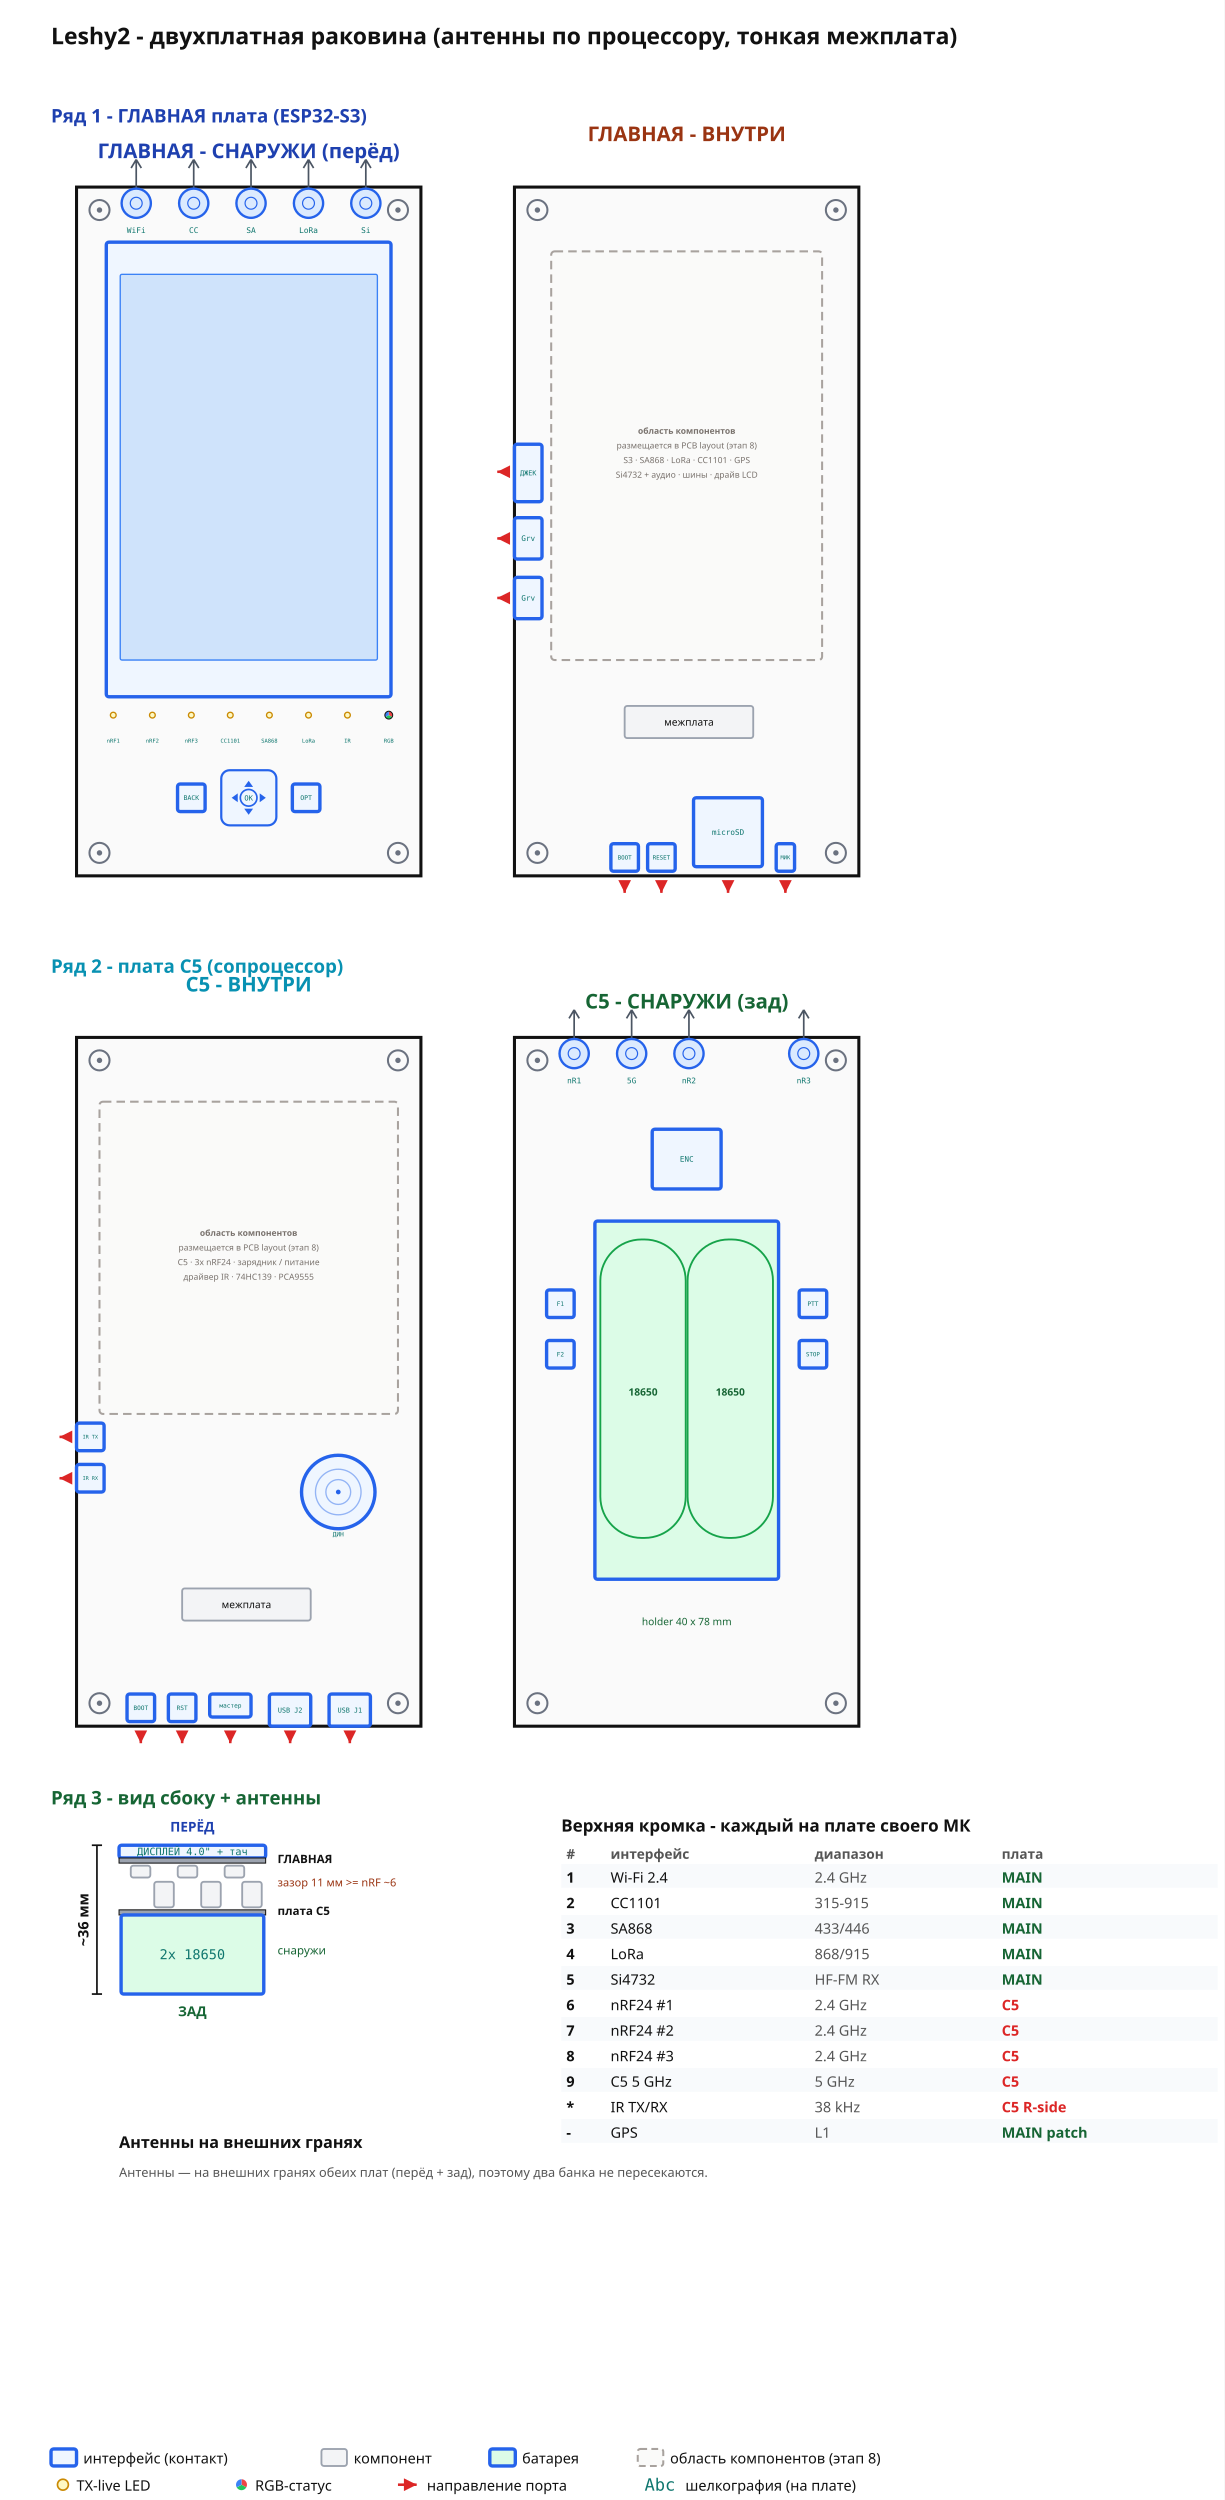
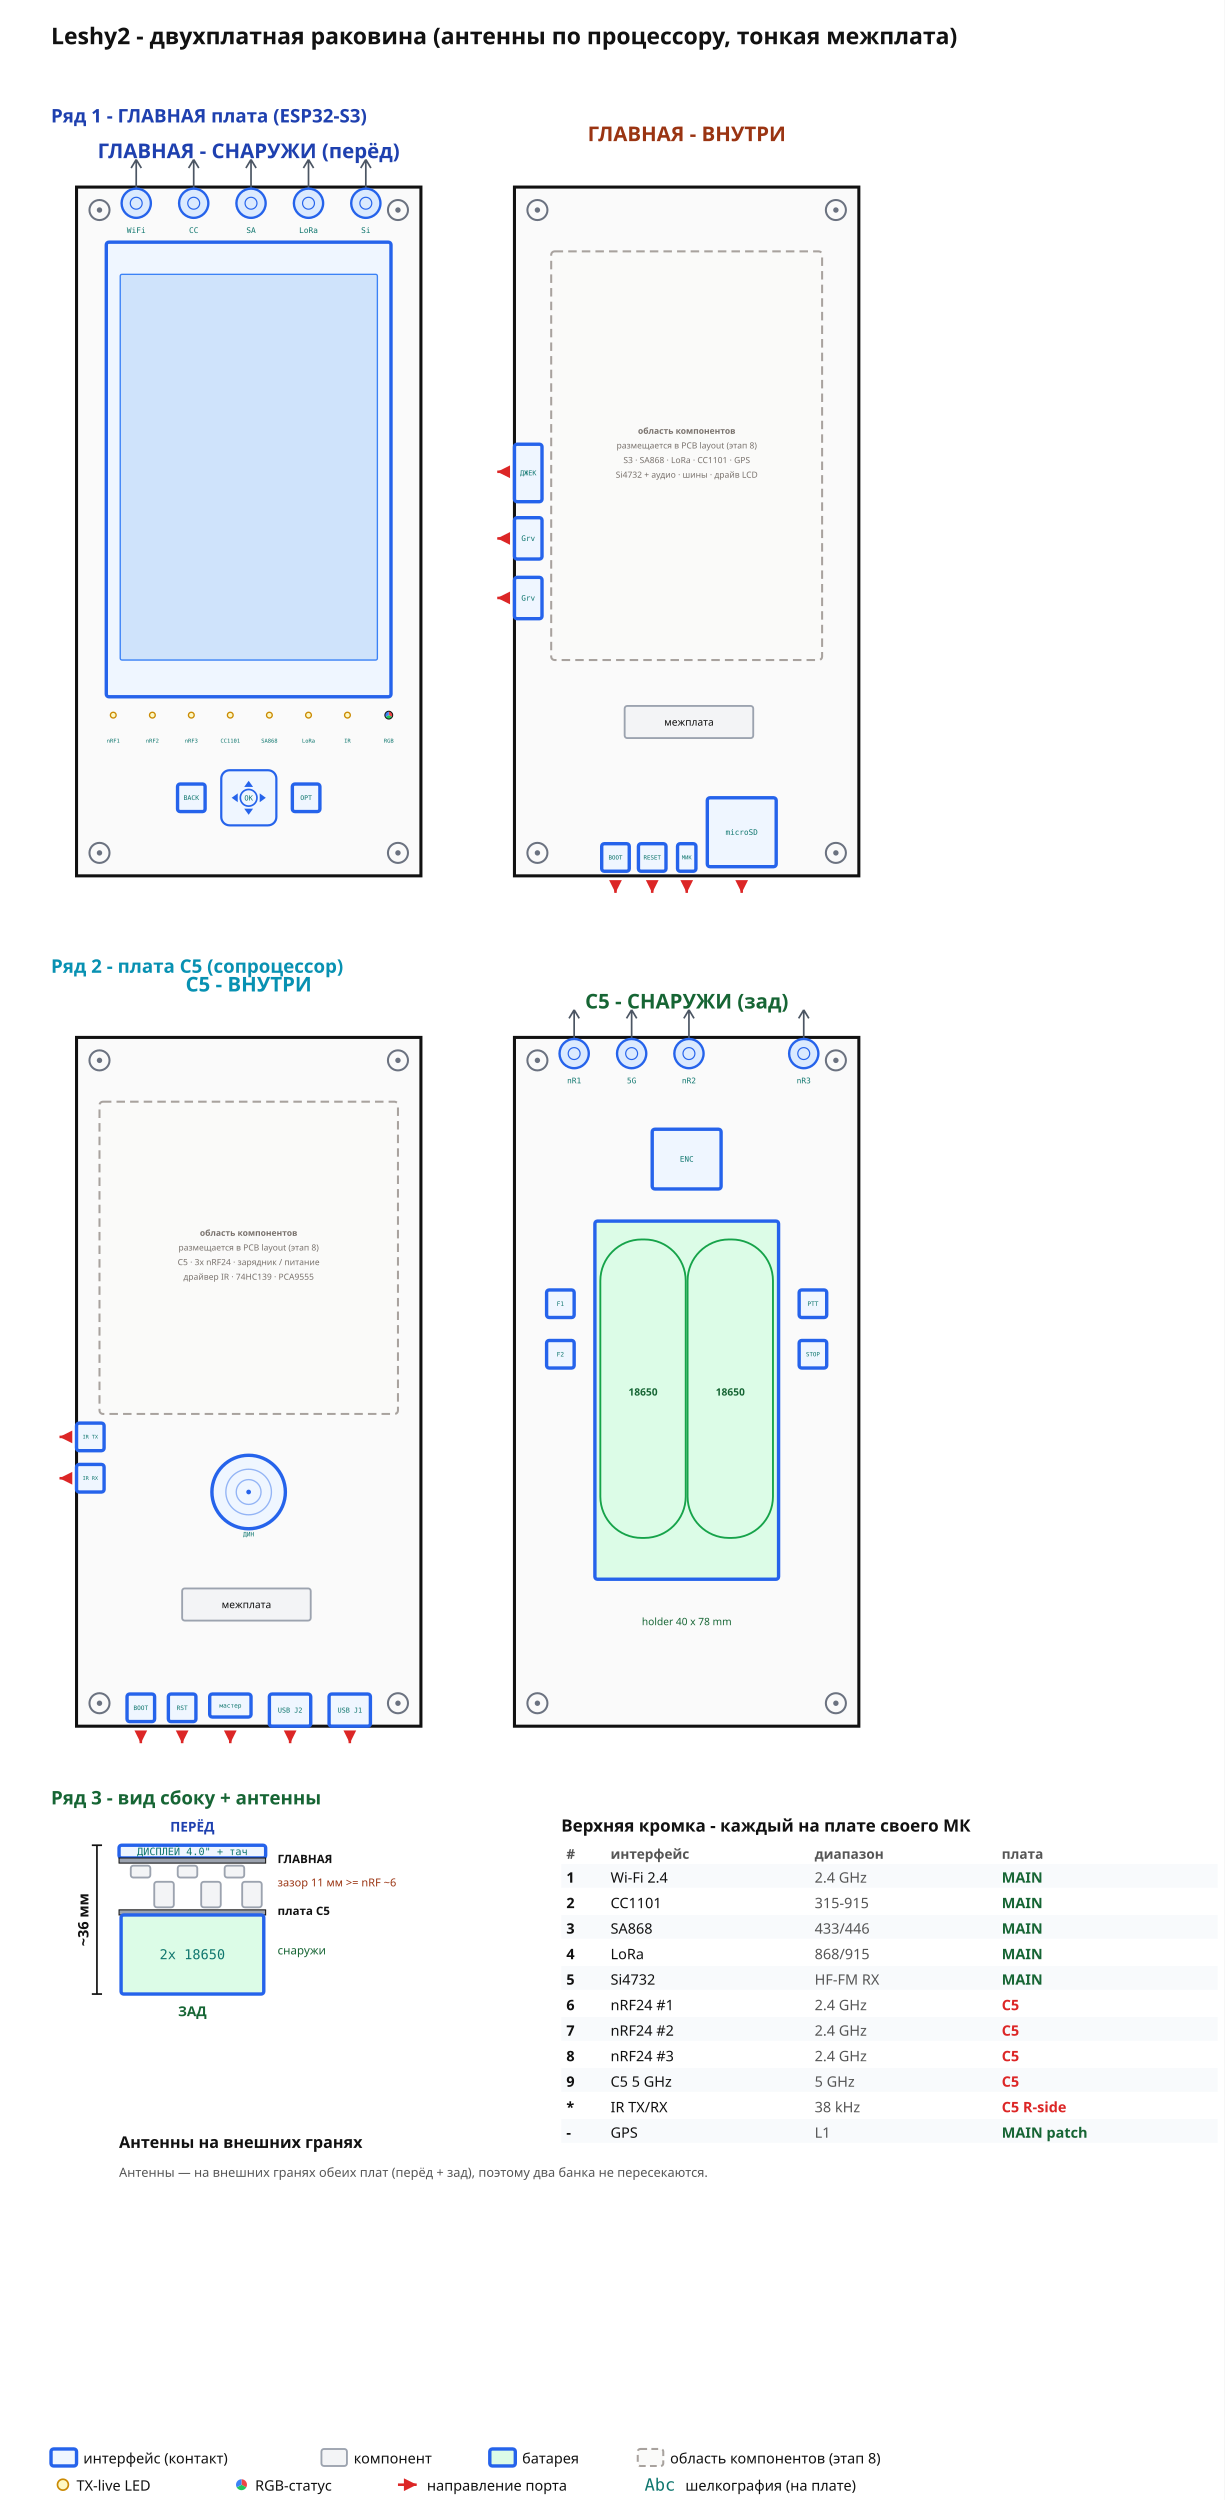
<svg xmlns="http://www.w3.org/2000/svg" width="720" height="1470" viewBox="0 0 720 1470">
  <rect width="720" height="1470" fill="white" />
  <defs>
    <marker id="ar" markerWidth="8" markerHeight="8" refX="6" refY="3" orient="auto">
      <path d="M0,0 L6,3 L0,6 Z" fill="#1e40af" />
    </marker>
    <marker id="arr" markerWidth="7" markerHeight="7" refX="5" refY="2.5" orient="auto">
      <path d="M0,0 L5,2.5 L0,5 Z" fill="#dc2626" />
    </marker>
  </defs>
  <text x="30.0" y="26.0" font-size="13.5" text-anchor="start" fill="#111" font-family="sans-serif" font-weight="bold">Leshy2 - двухплатная раковина (антенны по процессору, тонкая межплата)</text>
  <text x="30.0" y="72.0" font-size="11" text-anchor="start" fill="#1e40af" font-family="sans-serif" font-weight="bold">Ряд 1 - ГЛАВНАЯ плата (ESP32-S3)</text>
  <rect x="45.0" y="110.0" width="202.5" height="405.0" fill="#fafafa" stroke="#111" stroke-width="1.8" />
  <text x="146.2" y="93.0" font-size="12" text-anchor="middle" fill="#1e40af" font-family="sans-serif" font-weight="bold">ГЛАВНАЯ - СНАРУЖИ (перёд)</text>
  <circle cx="58.5" cy="123.5" r="5.9" fill="none" stroke="#6b7280" stroke-width="1.2" />
  <circle cx="58.5" cy="123.5" r="1.6" fill="#6b7280" />
  <circle cx="234.0" cy="123.5" r="5.9" fill="none" stroke="#6b7280" stroke-width="1.2" />
  <circle cx="234.0" cy="123.5" r="1.6" fill="#6b7280" />
  <circle cx="58.5" cy="501.5" r="5.9" fill="none" stroke="#6b7280" stroke-width="1.2" />
  <circle cx="58.5" cy="501.5" r="1.6" fill="#6b7280" />
  <circle cx="234.0" cy="501.5" r="5.9" fill="none" stroke="#6b7280" stroke-width="1.2" />
  <circle cx="234.0" cy="501.5" r="1.6" fill="#6b7280" />
  <rect x="62.5" y="142.4" width="167.4" height="267.3" fill="#eff6ff" stroke="#2563eb" stroke-width="2" rx="1.5" />
  <rect x="104.4" y="461.0" width="16.2" height="16.2" fill="#eff6ff" stroke="#2563eb" stroke-width="2" rx="1.5" />
  <text x="112.5" y="470.4" font-size="3.8" text-anchor="middle" fill="#0f766e" font-family="ui-monospace,Menlo,monospace">BACK</text>
  <rect x="171.9" y="461.0" width="16.2" height="16.2" fill="#eff6ff" stroke="#2563eb" stroke-width="2" rx="1.5" />
  <text x="180.0" y="470.4" font-size="3.8" text-anchor="middle" fill="#0f766e" font-family="ui-monospace,Menlo,monospace">OPT</text>
  <text x="146.2" y="282.8" font-size="7" text-anchor="middle" fill="#1e40af" font-family="sans-serif" font-weight="normal">ДИСПЛЕЙ 4.0" + тач</text>
  <rect x="70.7" y="161.3" width="151.2" height="226.8" fill="#cfe3fb" stroke="#3b82f6" stroke-width="0.8" rx="1" />
  <path d="M80.1 93.8 l-3 5 M80.1 93.8 l3 5 M80.1 93.8 V119.5" stroke="#4b5563" stroke-width="1" fill="none" />
  <circle cx="80.1" cy="119.5" r="8.6" fill="#dbeafe" stroke="#2563eb" stroke-width="1.4" />
  <circle cx="80.1" cy="119.5" r="3.5" fill="none" stroke="#2563eb" stroke-width="0.7" />
  <text x="80.1" y="137.0" font-size="4.6" text-anchor="middle" fill="#0f766e" font-family="ui-monospace,Menlo,monospace">WiFi</text>
  <path d="M113.9 93.8 l-3 5 M113.9 93.8 l3 5 M113.9 93.8 V119.5" stroke="#4b5563" stroke-width="1" fill="none" />
  <circle cx="113.9" cy="119.5" r="8.6" fill="#dbeafe" stroke="#2563eb" stroke-width="1.4" />
  <circle cx="113.9" cy="119.5" r="3.5" fill="none" stroke="#2563eb" stroke-width="0.7" />
  <text x="113.9" y="137.0" font-size="4.6" text-anchor="middle" fill="#0f766e" font-family="ui-monospace,Menlo,monospace">CC</text>
  <path d="M147.6 93.8 l-3 5 M147.6 93.8 l3 5 M147.6 93.8 V119.5" stroke="#4b5563" stroke-width="1" fill="none" />
  <circle cx="147.6" cy="119.5" r="8.6" fill="#dbeafe" stroke="#2563eb" stroke-width="1.4" />
  <circle cx="147.6" cy="119.5" r="3.5" fill="none" stroke="#2563eb" stroke-width="0.7" />
  <text x="147.6" y="137.0" font-size="4.6" text-anchor="middle" fill="#0f766e" font-family="ui-monospace,Menlo,monospace">SA</text>
  <path d="M181.4 93.8 l-3 5 M181.4 93.8 l3 5 M181.4 93.8 V119.5" stroke="#4b5563" stroke-width="1" fill="none" />
  <circle cx="181.4" cy="119.5" r="8.6" fill="#dbeafe" stroke="#2563eb" stroke-width="1.4" />
  <circle cx="181.4" cy="119.5" r="3.5" fill="none" stroke="#2563eb" stroke-width="0.7" />
  <text x="181.4" y="137.0" font-size="4.6" text-anchor="middle" fill="#0f766e" font-family="ui-monospace,Menlo,monospace">LoRa</text>
  <path d="M215.1 93.8 l-3 5 M215.1 93.8 l3 5 M215.1 93.8 V119.5" stroke="#4b5563" stroke-width="1" fill="none" />
  <circle cx="215.1" cy="119.5" r="8.6" fill="#dbeafe" stroke="#2563eb" stroke-width="1.4" />
  <circle cx="215.1" cy="119.5" r="3.5" fill="none" stroke="#2563eb" stroke-width="0.7" />
  <text x="215.1" y="137.0" font-size="4.6" text-anchor="middle" fill="#0f766e" font-family="ui-monospace,Menlo,monospace">Si</text>
  <circle cx="66.6" cy="420.5" r="1.7" fill="#fef9c3" stroke="#ca8a04" stroke-width="0.8" />
  <text x="66.6" y="436.7" font-size="3.2" text-anchor="middle" fill="#0f766e" font-family="ui-monospace,Menlo,monospace">nRF1</text>
  <circle cx="89.6" cy="420.5" r="1.7" fill="#fef9c3" stroke="#ca8a04" stroke-width="0.8" />
  <text x="89.6" y="436.7" font-size="3.2" text-anchor="middle" fill="#0f766e" font-family="ui-monospace,Menlo,monospace">nRF2</text>
  <circle cx="112.5" cy="420.5" r="1.7" fill="#fef9c3" stroke="#ca8a04" stroke-width="0.8" />
  <text x="112.5" y="436.7" font-size="3.2" text-anchor="middle" fill="#0f766e" font-family="ui-monospace,Menlo,monospace">nRF3</text>
  <circle cx="135.4" cy="420.5" r="1.7" fill="#fef9c3" stroke="#ca8a04" stroke-width="0.8" />
  <text x="135.4" y="436.7" font-size="3.2" text-anchor="middle" fill="#0f766e" font-family="ui-monospace,Menlo,monospace">CC1101</text>
  <circle cx="158.4" cy="420.5" r="1.7" fill="#fef9c3" stroke="#ca8a04" stroke-width="0.8" />
  <text x="158.4" y="436.7" font-size="3.2" text-anchor="middle" fill="#0f766e" font-family="ui-monospace,Menlo,monospace">SA868</text>
  <circle cx="181.4" cy="420.5" r="1.7" fill="#fef9c3" stroke="#ca8a04" stroke-width="0.8" />
  <text x="181.4" y="436.7" font-size="3.2" text-anchor="middle" fill="#0f766e" font-family="ui-monospace,Menlo,monospace">LoRa</text>
  <circle cx="204.3" cy="420.5" r="1.7" fill="#fef9c3" stroke="#ca8a04" stroke-width="0.8" />
  <text x="204.3" y="436.7" font-size="3.2" text-anchor="middle" fill="#0f766e" font-family="ui-monospace,Menlo,monospace">IR</text>
  <path d="M228.6 420.5 L228.6 418.2 A2.3 2.3 0 0 1 230.6 421.6 Z" fill="#ef4444" />
  <path d="M228.6 420.5 L230.6 421.6 A2.3 2.3 0 0 1 226.6 421.6 Z" fill="#22c55e" />
  <path d="M228.6 420.5 L226.6 421.6 A2.3 2.3 0 0 1 228.6 418.2 Z" fill="#3b82f6" />
  <circle cx="228.6" cy="420.5" r="2.3" fill="none" stroke="#111" stroke-width="0.6" />
  <text x="228.6" y="436.7" font-size="3.2" text-anchor="middle" fill="#0f766e" font-family="ui-monospace,Menlo,monospace">RGB</text>
  <rect x="130.1" y="452.9" width="32.4" height="32.4" rx="4.9" fill="#eff6ff" stroke="#2563eb" stroke-width="1.3" />
  <path d="M146.2 459.1 l-2.6 3.6 h5.2 z M146.2 479.1 l-2.6 -3.6 h5.2 z M136.2 469.1 l3.6 -2.6 v5.2 z M156.3 469.1 l-3.6 -2.6 v5.2 z" fill="#2563eb" />
  <circle cx="146.2" cy="469.1" r="4.9" fill="none" stroke="#2563eb" stroke-width="1" />
  <text x="146.2" y="470.7" font-size="4.2" text-anchor="middle" fill="#0f766e" font-family="ui-monospace,Menlo,monospace">OK</text>
  <rect x="302.5" y="110.0" width="202.5" height="405.0" fill="#fafafa" stroke="#111" stroke-width="1.8" />
  <text x="403.8" y="83.0" font-size="12" text-anchor="middle" fill="#9a3412" font-family="sans-serif" font-weight="bold">ГЛАВНАЯ - ВНУТРИ</text>
  <circle cx="316.0" cy="123.5" r="5.9" fill="none" stroke="#6b7280" stroke-width="1.2" />
  <circle cx="316.0" cy="123.5" r="1.6" fill="#6b7280" />
  <circle cx="491.5" cy="123.5" r="5.9" fill="none" stroke="#6b7280" stroke-width="1.2" />
  <circle cx="491.5" cy="123.5" r="1.6" fill="#6b7280" />
  <circle cx="316.0" cy="501.5" r="5.9" fill="none" stroke="#6b7280" stroke-width="1.2" />
  <circle cx="316.0" cy="501.5" r="1.6" fill="#6b7280" />
  <circle cx="491.5" cy="501.5" r="5.9" fill="none" stroke="#6b7280" stroke-width="1.2" />
  <circle cx="491.5" cy="501.5" r="1.6" fill="#6b7280" />
  <rect x="302.5" y="261.2" width="16.2" height="33.8" fill="#eff6ff" stroke="#2563eb" stroke-width="2" rx="1.5" />
  <text x="310.6" y="279.5" font-size="4" text-anchor="middle" fill="#0f766e" font-family="ui-monospace,Menlo,monospace">ДЖЕК</text>
  <rect x="302.5" y="304.4" width="16.2" height="24.3" fill="#eff6ff" stroke="#2563eb" stroke-width="2" rx="1.5" />
  <text x="310.6" y="318.1" font-size="4.5" text-anchor="middle" fill="#0f766e" font-family="ui-monospace,Menlo,monospace">Grv</text>
  <rect x="302.5" y="339.5" width="16.2" height="24.3" fill="#eff6ff" stroke="#2563eb" stroke-width="2" rx="1.5" />
  <text x="310.6" y="353.2" font-size="4.5" text-anchor="middle" fill="#0f766e" font-family="ui-monospace,Menlo,monospace">Grv</text>
  <rect x="367.3" y="415.1" width="75.6" height="18.9" fill="#f3f4f6" stroke="#9ca3af" stroke-width="1.1" rx="1.5" />
  <text x="405.1" y="426.7" font-size="6" text-anchor="middle" fill="#111" font-family="sans-serif">межплата</text>
-   <rect x="456.4" y="496.1" width="10.8" height="16.2" fill="#eff6ff" stroke="#2563eb" stroke-width="2" rx="1.5" />
-   <text x="461.8" y="505.3" font-size="3.2" text-anchor="middle" fill="#0f766e" font-family="ui-monospace,Menlo,monospace">МИК</text>
-   <rect x="407.8" y="469.1" width="40.5" height="40.5" fill="#eff6ff" stroke="#2563eb" stroke-width="2" rx="1.5" />
-   <text x="428.1" y="490.9" font-size="4.5" text-anchor="middle" fill="#0f766e" font-family="ui-monospace,Menlo,monospace">microSD</text>
-   <rect x="380.8" y="496.1" width="16.2" height="16.2" fill="#eff6ff" stroke="#2563eb" stroke-width="2" rx="1.5" />
-   <text x="388.9" y="505.4" font-size="3.4" text-anchor="middle" fill="#0f766e" font-family="ui-monospace,Menlo,monospace">RESET</text>
-   <rect x="359.2" y="496.1" width="16.2" height="16.2" fill="#eff6ff" stroke="#2563eb" stroke-width="2" rx="1.5" />
-   <text x="367.3" y="505.4" font-size="3.4" text-anchor="middle" fill="#0f766e" font-family="ui-monospace,Menlo,monospace">BOOT</text>
+   <rect x="398.4" y="496.1" width="10.8" height="16.2" fill="#eff6ff" stroke="#2563eb" stroke-width="2" rx="1.5" />
+   <text x="403.8" y="505.3" font-size="3.2" text-anchor="middle" fill="#0f766e" font-family="ui-monospace,Menlo,monospace">МИК</text>
+   <rect x="415.9" y="469.1" width="40.5" height="40.5" fill="#eff6ff" stroke="#2563eb" stroke-width="2" rx="1.5" />
+   <text x="436.1" y="490.9" font-size="4.5" text-anchor="middle" fill="#0f766e" font-family="ui-monospace,Menlo,monospace">microSD</text>
+   <rect x="375.4" y="496.1" width="16.2" height="16.2" fill="#eff6ff" stroke="#2563eb" stroke-width="2" rx="1.5" />
+   <text x="383.5" y="505.4" font-size="3.4" text-anchor="middle" fill="#0f766e" font-family="ui-monospace,Menlo,monospace">RESET</text>
+   <rect x="353.8" y="496.1" width="16.2" height="16.2" fill="#eff6ff" stroke="#2563eb" stroke-width="2" rx="1.5" />
+   <text x="361.9" y="505.4" font-size="3.4" text-anchor="middle" fill="#0f766e" font-family="ui-monospace,Menlo,monospace">BOOT</text>
  <rect x="324.1" y="147.8" width="159.3" height="240.3" fill="#fafaf9" stroke="#a8a29e" stroke-width="1.2" stroke-dasharray="5 3" rx="2" />
  <text x="403.8" y="255.1" font-size="5" text-anchor="middle" fill="#78716c" font-family="sans-serif" font-weight="bold">область компонентов</text>
  <text x="403.8" y="263.7" font-size="5" text-anchor="middle" fill="#78716c" font-family="sans-serif" font-weight="normal">размещается в PCB layout (этап 8)</text>
  <text x="403.8" y="272.3" font-size="5" text-anchor="middle" fill="#78716c" font-family="sans-serif" font-weight="normal">S3 · SA868 · LoRa · CC1101 · GPS</text>
  <text x="403.8" y="280.9" font-size="5" text-anchor="middle" fill="#78716c" font-family="sans-serif" font-weight="normal">Si4732 + аудио · шины · драйв LCD</text>
  <path d="M298.4 277.4 L292.4 277.4" stroke="#dc2626" stroke-width="1.5" marker-end="url(#arr)" />
  <path d="M298.4 316.6 L292.4 316.6" stroke="#dc2626" stroke-width="1.5" marker-end="url(#arr)" />
  <path d="M298.4 351.6 L292.4 351.6" stroke="#dc2626" stroke-width="1.5" marker-end="url(#arr)" />
-   <path d="M461.8 519.0 L461.8 525.0" stroke="#dc2626" stroke-width="1.5" marker-end="url(#arr)" />
-   <path d="M428.1 519.0 L428.1 525.0" stroke="#dc2626" stroke-width="1.5" marker-end="url(#arr)" />
-   <path d="M388.9 519.0 L388.9 525.0" stroke="#dc2626" stroke-width="1.5" marker-end="url(#arr)" />
-   <path d="M367.3 519.0 L367.3 525.0" stroke="#dc2626" stroke-width="1.5" marker-end="url(#arr)" />
+   <path d="M403.8 519.0 L403.8 525.0" stroke="#dc2626" stroke-width="1.5" marker-end="url(#arr)" />
+   <path d="M436.1 519.0 L436.1 525.0" stroke="#dc2626" stroke-width="1.5" marker-end="url(#arr)" />
+   <path d="M383.5 519.0 L383.5 525.0" stroke="#dc2626" stroke-width="1.5" marker-end="url(#arr)" />
+   <path d="M361.9 519.0 L361.9 525.0" stroke="#dc2626" stroke-width="1.5" marker-end="url(#arr)" />
  <text x="30.0" y="572.0" font-size="11" text-anchor="start" fill="#0891b2" font-family="sans-serif" font-weight="bold">Ряд 2 - плата C5 (сопроцессор)</text>
  <rect x="45.0" y="610.0" width="202.5" height="405.0" fill="#fafafa" stroke="#111" stroke-width="1.8" />
  <text x="146.2" y="583.0" font-size="12" text-anchor="middle" fill="#0891b2" font-family="sans-serif" font-weight="bold">C5 - ВНУТРИ</text>
  <circle cx="58.5" cy="623.5" r="5.9" fill="none" stroke="#6b7280" stroke-width="1.2" />
  <circle cx="58.5" cy="623.5" r="1.6" fill="#6b7280" />
  <circle cx="234.0" cy="623.5" r="5.9" fill="none" stroke="#6b7280" stroke-width="1.2" />
  <circle cx="234.0" cy="623.5" r="1.6" fill="#6b7280" />
  <circle cx="58.5" cy="1001.5" r="5.9" fill="none" stroke="#6b7280" stroke-width="1.2" />
  <circle cx="58.5" cy="1001.5" r="1.6" fill="#6b7280" />
  <circle cx="234.0" cy="1001.5" r="5.9" fill="none" stroke="#6b7280" stroke-width="1.2" />
  <circle cx="234.0" cy="1001.5" r="1.6" fill="#6b7280" />
  <rect x="45.0" y="836.8" width="16.2" height="16.2" fill="#eff6ff" stroke="#2563eb" stroke-width="2" rx="1.5" />
  <text x="53.1" y="845.9" font-size="3" text-anchor="middle" fill="#0f766e" font-family="ui-monospace,Menlo,monospace">IR TX</text>
  <rect x="45.0" y="861.1" width="16.2" height="16.2" fill="#eff6ff" stroke="#2563eb" stroke-width="2" rx="1.5" />
  <text x="53.1" y="870.2" font-size="3" text-anchor="middle" fill="#0f766e" font-family="ui-monospace,Menlo,monospace">IR RX</text>
  <rect x="107.1" y="934.0" width="75.6" height="18.9" fill="#f3f4f6" stroke="#9ca3af" stroke-width="1.1" rx="1.5" />
  <text x="144.9" y="945.6" font-size="6" text-anchor="middle" fill="#111" font-family="sans-serif">межплата</text>
  <rect x="193.5" y="996.1" width="24.3" height="18.9" fill="#eff6ff" stroke="#2563eb" stroke-width="2" rx="1.5" />
  <text x="205.7" y="1007.0" font-size="4" text-anchor="middle" fill="#0f766e" font-family="ui-monospace,Menlo,monospace">USB J1</text>
  <rect x="158.4" y="996.1" width="24.3" height="18.9" fill="#eff6ff" stroke="#2563eb" stroke-width="2" rx="1.5" />
  <text x="170.6" y="1007.0" font-size="4" text-anchor="middle" fill="#0f766e" font-family="ui-monospace,Menlo,monospace">USB J2</text>
  <rect x="123.3" y="996.1" width="24.3" height="13.5" fill="#eff6ff" stroke="#2563eb" stroke-width="2" rx="1.5" />
  <text x="135.5" y="1004.1" font-size="3.6" text-anchor="middle" fill="#0f766e" font-family="ui-monospace,Menlo,monospace">мастер</text>
  <rect x="99.0" y="996.1" width="16.2" height="16.2" fill="#eff6ff" stroke="#2563eb" stroke-width="2" rx="1.5" />
  <text x="107.1" y="1005.5" font-size="3.6" text-anchor="middle" fill="#0f766e" font-family="ui-monospace,Menlo,monospace">RST</text>
  <rect x="74.7" y="996.1" width="16.2" height="16.2" fill="#eff6ff" stroke="#2563eb" stroke-width="2" rx="1.5" />
  <text x="82.8" y="1005.5" font-size="3.6" text-anchor="middle" fill="#0f766e" font-family="ui-monospace,Menlo,monospace">BOOT</text>
  <rect x="58.5" y="647.8" width="175.5" height="183.6" fill="#fafaf9" stroke="#a8a29e" stroke-width="1.2" stroke-dasharray="5 3" rx="2" />
  <text x="146.2" y="726.7" font-size="5" text-anchor="middle" fill="#78716c" font-family="sans-serif" font-weight="bold">область компонентов</text>
  <text x="146.2" y="735.3" font-size="5" text-anchor="middle" fill="#78716c" font-family="sans-serif" font-weight="normal">размещается в PCB layout (этап 8)</text>
  <text x="146.2" y="743.9" font-size="5" text-anchor="middle" fill="#78716c" font-family="sans-serif" font-weight="normal">C5 · 3x nRF24 · зарядник / питание</text>
  <text x="146.2" y="752.5" font-size="5" text-anchor="middle" fill="#78716c" font-family="sans-serif" font-weight="normal">драйвер IR · 74HC139 · PCA9555</text>
-   <circle cx="198.9" cy="877.3" r="21.6" fill="#eff6ff" stroke="#2563eb" stroke-width="2" />
-   <circle cx="198.9" cy="877.3" r="13.4" fill="none" stroke="#93b4f5" stroke-width="0.8" />
-   <circle cx="198.9" cy="877.3" r="7.3" fill="none" stroke="#93b4f5" stroke-width="0.8" />
-   <circle cx="198.9" cy="877.3" r="1.4" fill="#2563eb" />
-   <text x="198.9" y="903.4" font-size="3.6" text-anchor="middle" fill="#0f766e" font-family="ui-monospace,Menlo,monospace">ДИН</text>
+   <circle cx="146.2" cy="877.3" r="21.6" fill="#eff6ff" stroke="#2563eb" stroke-width="2" />
+   <circle cx="146.2" cy="877.3" r="13.4" fill="none" stroke="#93b4f5" stroke-width="0.8" />
+   <circle cx="146.2" cy="877.3" r="7.3" fill="none" stroke="#93b4f5" stroke-width="0.8" />
+   <circle cx="146.2" cy="877.3" r="1.4" fill="#2563eb" />
+   <text x="146.2" y="903.4" font-size="3.6" text-anchor="middle" fill="#0f766e" font-family="ui-monospace,Menlo,monospace">ДИН</text>
  <path d="M41.0 844.9 L35.0 844.9" stroke="#dc2626" stroke-width="1.5" marker-end="url(#arr)" />
  <path d="M41.0 869.2 L35.0 869.2" stroke="#dc2626" stroke-width="1.5" marker-end="url(#arr)" />
  <path d="M205.7 1019.0 L205.7 1025.0" stroke="#dc2626" stroke-width="1.5" marker-end="url(#arr)" />
  <path d="M170.6 1019.0 L170.6 1025.0" stroke="#dc2626" stroke-width="1.5" marker-end="url(#arr)" />
  <path d="M135.4 1019.0 L135.4 1025.0" stroke="#dc2626" stroke-width="1.5" marker-end="url(#arr)" />
  <path d="M107.1 1019.0 L107.1 1025.0" stroke="#dc2626" stroke-width="1.5" marker-end="url(#arr)" />
  <path d="M82.8 1019.0 L82.8 1025.0" stroke="#dc2626" stroke-width="1.5" marker-end="url(#arr)" />
  <rect x="302.5" y="610.0" width="202.5" height="405.0" fill="#fafafa" stroke="#111" stroke-width="1.8" />
  <text x="403.8" y="593.0" font-size="12" text-anchor="middle" fill="#166534" font-family="sans-serif" font-weight="bold">C5 - СНАРУЖИ (зад)</text>
  <circle cx="316.0" cy="623.5" r="5.9" fill="none" stroke="#6b7280" stroke-width="1.2" />
  <circle cx="316.0" cy="623.5" r="1.6" fill="#6b7280" />
  <circle cx="491.5" cy="623.5" r="5.9" fill="none" stroke="#6b7280" stroke-width="1.2" />
  <circle cx="491.5" cy="623.5" r="1.6" fill="#6b7280" />
  <circle cx="316.0" cy="1001.5" r="5.9" fill="none" stroke="#6b7280" stroke-width="1.2" />
  <circle cx="316.0" cy="1001.5" r="1.6" fill="#6b7280" />
  <circle cx="491.5" cy="1001.5" r="5.9" fill="none" stroke="#6b7280" stroke-width="1.2" />
  <circle cx="491.5" cy="1001.5" r="1.6" fill="#6b7280" />
  <rect x="349.8" y="718.0" width="108.0" height="210.6" fill="#dcfce7" stroke="#2563eb" stroke-width="2" rx="1.5" />
  <rect x="383.5" y="664.0" width="40.5" height="35.1" fill="#eff6ff" stroke="#2563eb" stroke-width="2" rx="1.5" />
  <text x="403.8" y="683.1" font-size="4.5" text-anchor="middle" fill="#0f766e" font-family="ui-monospace,Menlo,monospace">ENC</text>
  <rect x="321.4" y="758.5" width="16.2" height="16.2" fill="#eff6ff" stroke="#2563eb" stroke-width="2" rx="1.5" />
  <text x="329.5" y="767.9" font-size="3.6" text-anchor="middle" fill="#0f766e" font-family="ui-monospace,Menlo,monospace">F1</text>
  <rect x="321.4" y="788.2" width="16.2" height="16.2" fill="#eff6ff" stroke="#2563eb" stroke-width="2" rx="1.5" />
  <text x="329.5" y="797.6" font-size="3.6" text-anchor="middle" fill="#0f766e" font-family="ui-monospace,Menlo,monospace">F2</text>
  <rect x="469.9" y="758.5" width="16.2" height="16.2" fill="#eff6ff" stroke="#2563eb" stroke-width="2" rx="1.5" />
  <text x="478.0" y="767.9" font-size="3.6" text-anchor="middle" fill="#0f766e" font-family="ui-monospace,Menlo,monospace">PTT</text>
  <rect x="469.9" y="788.2" width="16.2" height="16.2" fill="#eff6ff" stroke="#2563eb" stroke-width="2" rx="1.5" />
  <text x="478.0" y="797.5" font-size="3.4" text-anchor="middle" fill="#0f766e" font-family="ui-monospace,Menlo,monospace">STOP</text>
  <text x="403.8" y="955.6" font-size="6" text-anchor="middle" fill="#166534" font-family="sans-serif" font-weight="normal">holder 40 x 78 mm</text>
  <rect x="353.0" y="728.8" width="50.2" height="175.5" rx="24.3" fill="#dcfce7" stroke="#16a34a" stroke-width="1.1" />
  <text x="378.1" y="820.6" font-size="6" text-anchor="middle" fill="#166534" font-family="sans-serif" font-weight="bold">18650</text>
  <rect x="404.3" y="728.8" width="50.2" height="175.5" rx="24.3" fill="#dcfce7" stroke="#16a34a" stroke-width="1.1" />
  <text x="429.4" y="820.6" font-size="6" text-anchor="middle" fill="#166534" font-family="sans-serif" font-weight="bold">18650</text>
  <path d="M337.6 593.8 l-3 5 M337.6 593.8 l3 5 M337.6 593.8 V619.5" stroke="#4b5563" stroke-width="1" fill="none" />
  <circle cx="337.6" cy="619.5" r="8.6" fill="#dbeafe" stroke="#2563eb" stroke-width="1.4" />
  <circle cx="337.6" cy="619.5" r="3.5" fill="none" stroke="#2563eb" stroke-width="0.7" />
  <text x="337.6" y="637.0" font-size="4.6" text-anchor="middle" fill="#0f766e" font-family="ui-monospace,Menlo,monospace">nR1</text>
  <path d="M371.4 593.8 l-3 5 M371.4 593.8 l3 5 M371.4 593.8 V619.5" stroke="#4b5563" stroke-width="1" fill="none" />
  <circle cx="371.4" cy="619.5" r="8.6" fill="#dbeafe" stroke="#2563eb" stroke-width="1.4" />
  <circle cx="371.4" cy="619.5" r="3.5" fill="none" stroke="#2563eb" stroke-width="0.7" />
  <text x="371.4" y="637.0" font-size="4.6" text-anchor="middle" fill="#0f766e" font-family="ui-monospace,Menlo,monospace">5G</text>
  <path d="M405.1 593.8 l-3 5 M405.1 593.8 l3 5 M405.1 593.8 V619.5" stroke="#4b5563" stroke-width="1" fill="none" />
  <circle cx="405.1" cy="619.5" r="8.6" fill="#dbeafe" stroke="#2563eb" stroke-width="1.4" />
  <circle cx="405.1" cy="619.5" r="3.5" fill="none" stroke="#2563eb" stroke-width="0.7" />
  <text x="405.1" y="637.0" font-size="4.6" text-anchor="middle" fill="#0f766e" font-family="ui-monospace,Menlo,monospace">nR2</text>
  <path d="M472.6 593.8 l-3 5 M472.6 593.8 l3 5 M472.6 593.8 V619.5" stroke="#4b5563" stroke-width="1" fill="none" />
  <circle cx="472.6" cy="619.5" r="8.6" fill="#dbeafe" stroke="#2563eb" stroke-width="1.4" />
  <circle cx="472.6" cy="619.5" r="3.5" fill="none" stroke="#2563eb" stroke-width="0.7" />
  <text x="472.6" y="637.0" font-size="4.6" text-anchor="middle" fill="#0f766e" font-family="ui-monospace,Menlo,monospace">nR3</text>
  <text x="30.0" y="1061.0" font-size="11" text-anchor="start" fill="#166534" font-family="sans-serif" font-weight="bold">Ряд 3 - вид сбоку + антенны</text>
  <text x="113.1" y="1077.0" font-size="8" text-anchor="middle" fill="#1e40af" font-family="sans-serif" font-weight="bold">ПЕРЁД</text>
  <rect x="70.0" y="1085.0" width="86.2" height="7.5" fill="#eff6ff" stroke="#2563eb" stroke-width="2" rx="1.5" />
  <text x="113.1" y="1090.8" font-size="6" text-anchor="middle" fill="#0f766e" font-family="ui-monospace,Menlo,monospace">ДИСПЛЕЙ 4.0" + тач</text>
  <rect x="70.0" y="1092.5" width="86.2" height="3" fill="#9ca3af" stroke="#111" stroke-width="0.6" />
  <text x="163.2" y="1095.5" font-size="6.8" text-anchor="start" fill="#111" font-family="sans-serif" font-weight="bold">ГЛАВНАЯ</text>
  <rect x="76.9" y="1097.0" width="11.5" height="7.0" fill="#f3f4f6" stroke="#9ca3af" stroke-width="1.1" rx="1.5" />
  <rect x="104.5" y="1097.0" width="11.5" height="7.0" fill="#f3f4f6" stroke="#9ca3af" stroke-width="1.1" rx="1.5" />
  <rect x="132.1" y="1097.0" width="11.5" height="7.0" fill="#f3f4f6" stroke="#9ca3af" stroke-width="1.1" rx="1.5" />
  <rect x="90.7" y="1106.5" width="11.5" height="15.0" fill="#f3f4f6" stroke="#9ca3af" stroke-width="1.1" rx="1.5" />
  <rect x="118.3" y="1106.5" width="11.5" height="15.0" fill="#f3f4f6" stroke="#9ca3af" stroke-width="1.1" rx="1.5" />
  <rect x="142.4" y="1106.5" width="11.5" height="15.0" fill="#f3f4f6" stroke="#9ca3af" stroke-width="1.1" rx="1.5" />
  <text x="163.2" y="1109.2" font-size="6.5" text-anchor="start" fill="#9a3412" font-family="sans-serif" font-weight="normal">зазор 11 мм &gt;= nRF ~6</text>
  <rect x="70.0" y="1123.0" width="86.2" height="3" fill="#9ca3af" stroke="#111" stroke-width="0.6" />
  <text x="163.2" y="1126.0" font-size="6.8" text-anchor="start" fill="#111" font-family="sans-serif" font-weight="bold">плата C5</text>
  <rect x="71.2" y="1126.0" width="83.9" height="46.5" fill="#dcfce7" stroke="#2563eb" stroke-width="2" rx="1.5" />
  <text x="113.1" y="1152.0" font-size="8" text-anchor="middle" fill="#0f766e" font-family="ui-monospace,Menlo,monospace">2x 18650</text>
  <text x="163.2" y="1149.2" font-size="6.8" text-anchor="start" fill="#166534" font-family="sans-serif" font-weight="normal">снаружи</text>
  <text x="113.1" y="1185.5" font-size="8" text-anchor="middle" fill="#166534" font-family="sans-serif" font-weight="bold">ЗАД</text>
  <line x1="57" y1="1085.0" x2="57" y2="1172.5" stroke="#111" />
  <line x1="54" y1="1085.0" x2="60" y2="1085.0" stroke="#111" />
  <line x1="54" y1="1172.5" x2="60" y2="1172.5" stroke="#111" />
  <text x="52.0" y="1128.8" font-size="8.5" text-anchor="middle" fill="#111" font-family="sans-serif" font-weight="bold" transform="rotate(-90 52.0 1128.8)">~36 мм</text>
  <text x="70.0" y="1263.0" font-size="9.5" text-anchor="start" fill="#111" font-family="sans-serif" font-weight="bold">Антенны на внешних гранях</text>
  <text x="70.0" y="1280.0" font-size="7.5" text-anchor="start" fill="#555" font-family="sans-serif" font-weight="normal">Антенны — на внешних гранях обеих плат (перёд + зад), поэтому два банка не пересекаются.</text>
  <text x="330.0" y="1077.0" font-size="10" text-anchor="start" fill="#111" font-family="sans-serif" font-weight="bold">Верхняя кромка - каждый на плате своего МК</text>
  <text x="333.0" y="1093.0" font-size="8" text-anchor="start" fill="#555" font-family="sans-serif" font-weight="bold">#</text>
  <text x="359.0" y="1093.0" font-size="8" text-anchor="start" fill="#555" font-family="sans-serif" font-weight="bold">интерфейс</text>
  <text x="479.0" y="1093.0" font-size="8" text-anchor="start" fill="#555" font-family="sans-serif" font-weight="bold">диапазон</text>
  <text x="589.0" y="1093.0" font-size="8" text-anchor="start" fill="#555" font-family="sans-serif" font-weight="bold">плата</text>
  <rect x="330" y="1096.0" width="386" height="14" fill="#f8fafc" />
  <text x="333.0" y="1107.0" font-size="8.5" text-anchor="start" fill="#111" font-family="sans-serif" font-weight="bold">1</text>
  <text x="359.0" y="1107.0" font-size="8.5" text-anchor="start" fill="#111" font-family="sans-serif" font-weight="normal">Wi-Fi 2.4</text>
  <text x="479.0" y="1107.0" font-size="8.5" text-anchor="start" fill="#555" font-family="sans-serif" font-weight="normal">2.4 GHz</text>
  <text x="589.0" y="1107.0" font-size="8.5" text-anchor="start" fill="#166534" font-family="sans-serif" font-weight="bold">MAIN</text>
  <text x="333.0" y="1122.0" font-size="8.5" text-anchor="start" fill="#111" font-family="sans-serif" font-weight="bold">2</text>
  <text x="359.0" y="1122.0" font-size="8.5" text-anchor="start" fill="#111" font-family="sans-serif" font-weight="normal">CC1101</text>
  <text x="479.0" y="1122.0" font-size="8.5" text-anchor="start" fill="#555" font-family="sans-serif" font-weight="normal">315-915</text>
  <text x="589.0" y="1122.0" font-size="8.5" text-anchor="start" fill="#166534" font-family="sans-serif" font-weight="bold">MAIN</text>
  <rect x="330" y="1126.0" width="386" height="14" fill="#f8fafc" />
  <text x="333.0" y="1137.0" font-size="8.5" text-anchor="start" fill="#111" font-family="sans-serif" font-weight="bold">3</text>
  <text x="359.0" y="1137.0" font-size="8.5" text-anchor="start" fill="#111" font-family="sans-serif" font-weight="normal">SA868</text>
  <text x="479.0" y="1137.0" font-size="8.5" text-anchor="start" fill="#555" font-family="sans-serif" font-weight="normal">433/446</text>
  <text x="589.0" y="1137.0" font-size="8.5" text-anchor="start" fill="#166534" font-family="sans-serif" font-weight="bold">MAIN</text>
  <text x="333.0" y="1152.0" font-size="8.5" text-anchor="start" fill="#111" font-family="sans-serif" font-weight="bold">4</text>
  <text x="359.0" y="1152.0" font-size="8.5" text-anchor="start" fill="#111" font-family="sans-serif" font-weight="normal">LoRa</text>
  <text x="479.0" y="1152.0" font-size="8.5" text-anchor="start" fill="#555" font-family="sans-serif" font-weight="normal">868/915</text>
  <text x="589.0" y="1152.0" font-size="8.5" text-anchor="start" fill="#166534" font-family="sans-serif" font-weight="bold">MAIN</text>
  <rect x="330" y="1156.0" width="386" height="14" fill="#f8fafc" />
  <text x="333.0" y="1167.0" font-size="8.5" text-anchor="start" fill="#111" font-family="sans-serif" font-weight="bold">5</text>
  <text x="359.0" y="1167.0" font-size="8.5" text-anchor="start" fill="#111" font-family="sans-serif" font-weight="normal">Si4732</text>
  <text x="479.0" y="1167.0" font-size="8.5" text-anchor="start" fill="#555" font-family="sans-serif" font-weight="normal">HF-FM RX</text>
  <text x="589.0" y="1167.0" font-size="8.5" text-anchor="start" fill="#166534" font-family="sans-serif" font-weight="bold">MAIN</text>
  <text x="333.0" y="1182.0" font-size="8.5" text-anchor="start" fill="#111" font-family="sans-serif" font-weight="bold">6</text>
  <text x="359.0" y="1182.0" font-size="8.5" text-anchor="start" fill="#111" font-family="sans-serif" font-weight="normal">nRF24 #1</text>
  <text x="479.0" y="1182.0" font-size="8.5" text-anchor="start" fill="#555" font-family="sans-serif" font-weight="normal">2.4 GHz</text>
  <text x="589.0" y="1182.0" font-size="8.5" text-anchor="start" fill="#dc2626" font-family="sans-serif" font-weight="bold">C5</text>
  <rect x="330" y="1186.0" width="386" height="14" fill="#f8fafc" />
  <text x="333.0" y="1197.0" font-size="8.5" text-anchor="start" fill="#111" font-family="sans-serif" font-weight="bold">7</text>
  <text x="359.0" y="1197.0" font-size="8.5" text-anchor="start" fill="#111" font-family="sans-serif" font-weight="normal">nRF24 #2</text>
  <text x="479.0" y="1197.0" font-size="8.5" text-anchor="start" fill="#555" font-family="sans-serif" font-weight="normal">2.4 GHz</text>
  <text x="589.0" y="1197.0" font-size="8.5" text-anchor="start" fill="#dc2626" font-family="sans-serif" font-weight="bold">C5</text>
  <text x="333.0" y="1212.0" font-size="8.5" text-anchor="start" fill="#111" font-family="sans-serif" font-weight="bold">8</text>
  <text x="359.0" y="1212.0" font-size="8.5" text-anchor="start" fill="#111" font-family="sans-serif" font-weight="normal">nRF24 #3</text>
  <text x="479.0" y="1212.0" font-size="8.5" text-anchor="start" fill="#555" font-family="sans-serif" font-weight="normal">2.4 GHz</text>
  <text x="589.0" y="1212.0" font-size="8.5" text-anchor="start" fill="#dc2626" font-family="sans-serif" font-weight="bold">C5</text>
  <rect x="330" y="1216.0" width="386" height="14" fill="#f8fafc" />
  <text x="333.0" y="1227.0" font-size="8.5" text-anchor="start" fill="#111" font-family="sans-serif" font-weight="bold">9</text>
  <text x="359.0" y="1227.0" font-size="8.5" text-anchor="start" fill="#111" font-family="sans-serif" font-weight="normal">C5 5 GHz</text>
  <text x="479.0" y="1227.0" font-size="8.5" text-anchor="start" fill="#555" font-family="sans-serif" font-weight="normal">5 GHz</text>
  <text x="589.0" y="1227.0" font-size="8.5" text-anchor="start" fill="#dc2626" font-family="sans-serif" font-weight="bold">C5</text>
  <text x="333.0" y="1242.0" font-size="8.5" text-anchor="start" fill="#111" font-family="sans-serif" font-weight="bold">*</text>
  <text x="359.0" y="1242.0" font-size="8.5" text-anchor="start" fill="#111" font-family="sans-serif" font-weight="normal">IR TX/RX</text>
  <text x="479.0" y="1242.0" font-size="8.5" text-anchor="start" fill="#555" font-family="sans-serif" font-weight="normal">38 kHz</text>
  <text x="589.0" y="1242.0" font-size="8.5" text-anchor="start" fill="#dc2626" font-family="sans-serif" font-weight="bold">C5 R-side</text>
  <rect x="330" y="1246.0" width="386" height="14" fill="#f8fafc" />
  <text x="333.0" y="1257.0" font-size="8.5" text-anchor="start" fill="#111" font-family="sans-serif" font-weight="bold">-</text>
  <text x="359.0" y="1257.0" font-size="8.5" text-anchor="start" fill="#111" font-family="sans-serif" font-weight="normal">GPS</text>
  <text x="479.0" y="1257.0" font-size="8.5" text-anchor="start" fill="#555" font-family="sans-serif" font-weight="normal">L1</text>
  <text x="589.0" y="1257.0" font-size="8.5" text-anchor="start" fill="#166534" font-family="sans-serif" font-weight="bold">MAIN patch</text>
  <rect x="30" y="1440" width="15" height="10" fill="#eff6ff" stroke="#2563eb" stroke-width="2" rx="1.5" />
  <text x="49.0" y="1448.5" font-size="8.5" text-anchor="start" fill="#111" font-family="sans-serif" font-weight="normal">интерфейс (контакт)</text>
  <rect x="189" y="1440" width="15" height="10" fill="#f3f4f6" stroke="#9ca3af" stroke-width="1.1" rx="1.5" />
  <text x="208.0" y="1448.5" font-size="8.5" text-anchor="start" fill="#111" font-family="sans-serif" font-weight="normal">компонент</text>
  <rect x="288" y="1440" width="15" height="10" fill="#dcfce7" stroke="#2563eb" stroke-width="2" rx="1.5" />
  <text x="307.0" y="1448.5" font-size="8.5" text-anchor="start" fill="#111" font-family="sans-serif" font-weight="normal">батарея</text>
  <rect x="375" y="1440" width="15" height="10" fill="#fafaf9" stroke="#a8a29e" stroke-width="1.2" stroke-dasharray="4 2.5" rx="1.5" />
  <text x="394.0" y="1448.5" font-size="8.5" text-anchor="start" fill="#111" font-family="sans-serif" font-weight="normal">область компонентов (этап 8)</text>
  <circle cx="37" cy="1461" r="3.2" fill="#fef9c3" stroke="#ca8a04" />
  <text x="45.0" y="1464.5" font-size="8.5" text-anchor="start" fill="#111" font-family="sans-serif" font-weight="normal">TX-live LED</text>
  <path d="M142 1461 L142.0 1457.8 A3.2 3.2 0 0 1 144.8 1462.6 Z" fill="#ef4444" />
  <path d="M142 1461 L144.8 1462.6 A3.2 3.2 0 0 1 139.2 1462.6 Z" fill="#22c55e" />
  <path d="M142 1461 L139.2 1462.6 A3.2 3.2 0 0 1 142.0 1457.8 Z" fill="#3b82f6" />
  <text x="150.0" y="1464.5" font-size="8.5" text-anchor="start" fill="#111" font-family="sans-serif" font-weight="normal">RGB-статус</text>
  <path d="M234 1461 L245 1461" stroke="#dc2626" stroke-width="1.5" marker-end="url(#arr)" />
  <text x="251.0" y="1464.5" font-size="8.5" text-anchor="start" fill="#111" font-family="sans-serif" font-weight="normal">направление порта</text>
  <text x="379.0" y="1464.5" font-size="10" text-anchor="start" fill="#0f766e" font-family="ui-monospace,Menlo,monospace">Abc</text>
  <text x="403.0" y="1464.5" font-size="8.5" text-anchor="start" fill="#111" font-family="sans-serif" font-weight="normal">шелкография (на плате)</text>
</svg>
